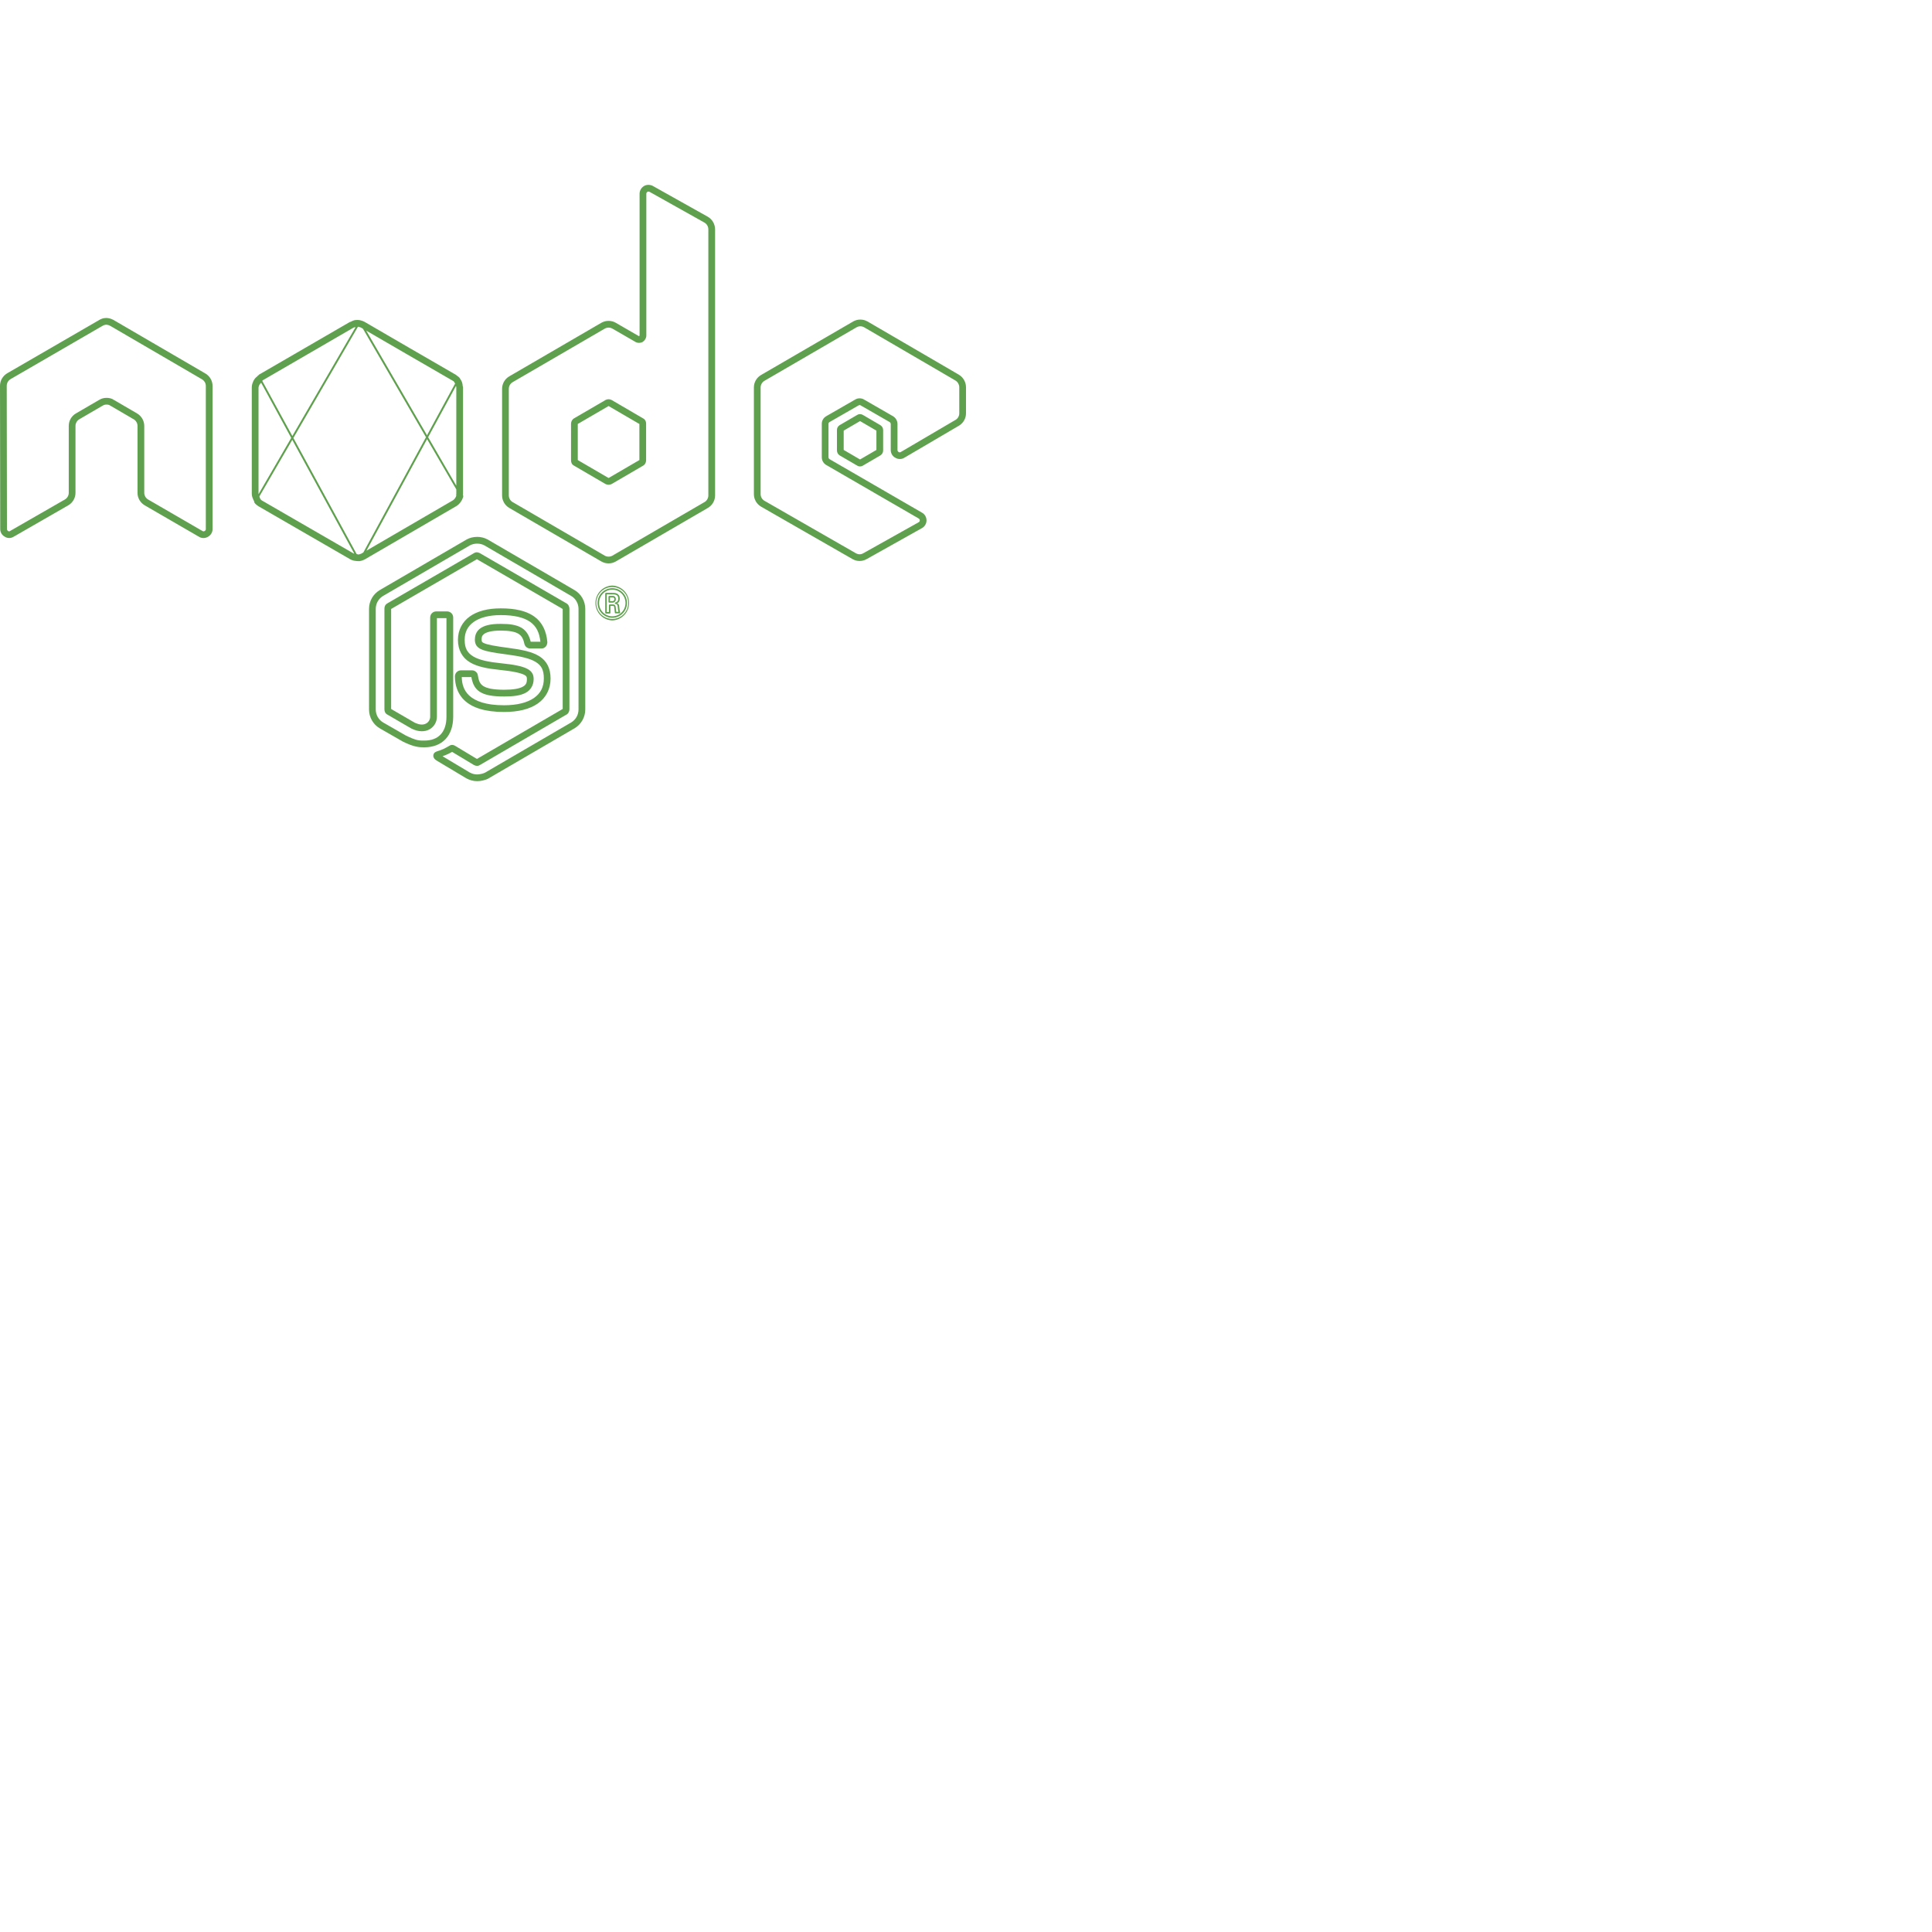
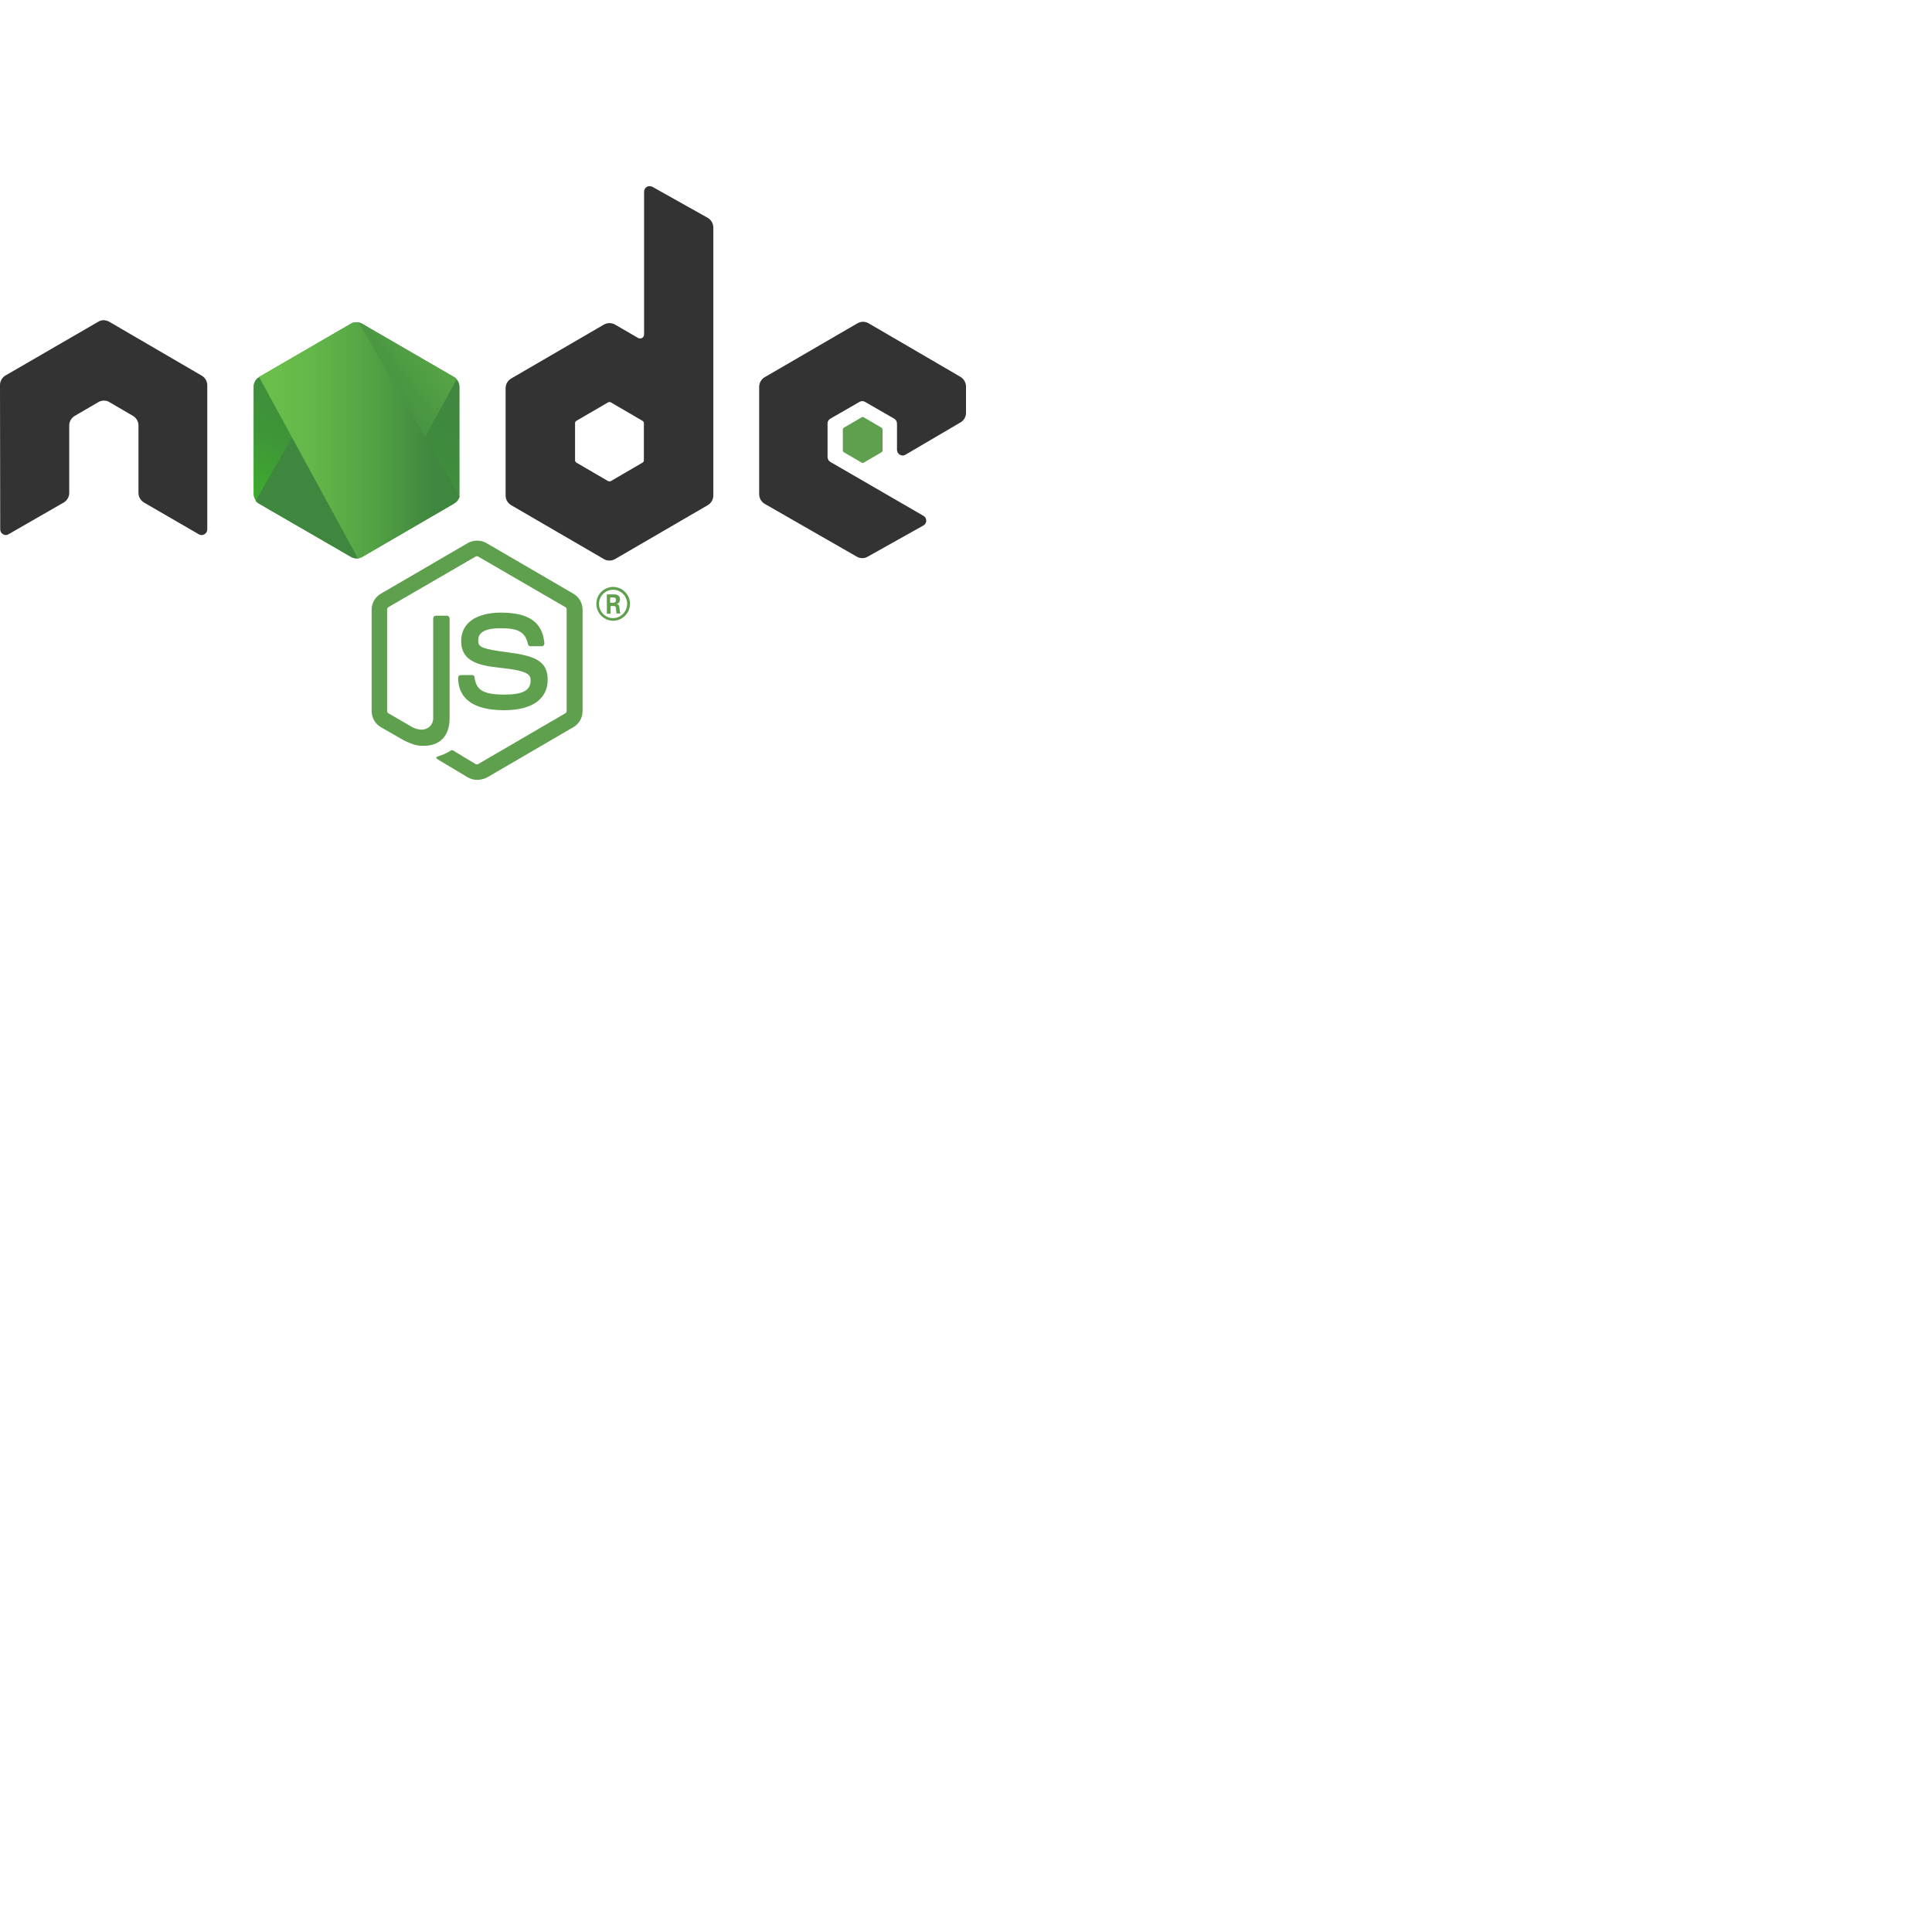
<svg xmlns="http://www.w3.org/2000/svg" viewBox="0 0 256 256" width="256" height="256">
-   <path fill="#5fa04e" d="M85.92 24.492a1.151 1.151 0 0 0-.568.147.447.447 0 0 0-.008.004c-.36.21-.587.591-.596 1.007a.447.447 0 0 0 0 .01v18.797c0 .013-.02.041-.047.068-.024.007-.05.013-.072 0l-3.033-1.754a.447.447 0 0 0 0-.001 1.927 1.927 0 0 0-1.914 0 .447.447 0 0 0-.002.001l-12.176 7.083-.002.001-.004.002a1.917 1.917 0 0 0-.97 1.653.447.447 0 0 0 0 .004v14.138c0 .682.373 1.319.97 1.66l.004.002.002.002 12.178 7.08a.447.447 0 0 0 .004.002 1.92 1.92 0 0 0 1.908 0 .447.447 0 0 0 .004-.002l12.177-7.08.002-.002c.6-.34.975-.977.975-1.662V30.404c0-.706-.376-1.352-.977-1.691l-7.27-4.074a.447.447 0 0 0-.017-.01 1.277 1.277 0 0 0-.566-.137h-.002zm-.008.893a.447.447 0 0 0 .002 0c.06 0 .12.017.172.043l7.252 4.064c.319.18.521.52.521.912v35.248c0 .355-.202.704-.521.885a.447.447 0 0 0-.006.002l-12.18 7.084a1.03 1.03 0 0 1-1.023 0l-12.182-7.084a.447.447 0 0 0-.006-.002 1.036 1.036 0 0 1-.521-.885V51.518c.003-.367.201-.705.521-.885a.447.447 0 0 0 .006-.004l12.182-7.082a1.024 1.024 0 0 1 1.021 0v-.002l3.045 1.76a.447.447 0 0 0 .01.008.993.993 0 0 0 .941 0 .447.447 0 0 0 .036-.024c.284-.19.46-.504.46-.832V25.67a.303.303 0 0 1 .149-.254.259.259 0 0 1 .121-.031zm-71.875 16.75c-.34 0-.635.117-.88.258a.447.447 0 0 0 0 .002L.972 49.45A1.93 1.93 0 0 0 0 51.137l.03 18.968c0 .412.217.802.6 1.01a1.09 1.09 0 0 0 1.183 0l-.024.016 7.24-4.162.004-.002c.6-.34.969-.978.969-1.66V56.43c0-.356.201-.703.521-.883a.447.447 0 0 0 .006-.004l3.075-1.793a.447.447 0 0 0 .013-.008.93.93 0 0 1 .508-.135c.193 0 .359.049.457.12a.447.447 0 0 0 .037.023l3.074 1.793a.447.447 0 0 0 .006.002c.318.18.522.53.522.885v8.877c0 .683.37 1.318.966 1.658l7.172 4.156c.368.233.836.226 1.207 0 .368-.208.603-.595.6-1.02V51.138c0-.684-.373-1.32-.97-1.66l-.005-.002-12.15-7.08a.447.447 0 0 0-.014-.008 2.199 2.199 0 0 0-.828-.25.447.447 0 0 0-.043-.002h-.119zm99.961.209a1.91 1.91 0 0 0-.95.254.447.447 0 0 0-.003.002l-12.182 7.078h-.002l-.004.002a1.916 1.916 0 0 0-.964 1.66v14.14c0 .684.37 1.323.97 1.663l12.096 6.937a1.87 1.87 0 0 0 1.885-.002h.002l7.316-4.098c.375-.206.606-.602.604-1.029a1.167 1.167 0 0 0-.602-1.025l-12.234-7.08h.004a.307.307 0 0 1-.155-.26v-4.418a.447.447 0 0 0 0-.002.447.447 0 0 0 0-.002.447.447 0 0 0 0-.002.266.266 0 0 1 .14-.238.447.447 0 0 0 .01-.004l3.825-2.197a.447.447 0 0 0 .016-.01.25.25 0 0 1 .27 0 .447.447 0 0 0 .015.01l3.818 2.197a.313.313 0 0 1 .154.26v3.459c0 .415.219.806.606 1.013.37.223.834.232 1.199 0l7.227-4.242a1.9 1.9 0 0 0 .94-1.666v-3.433a1.94 1.94 0 0 0-.935-1.655.447.447 0 0 0-.005-.004L114.96 42.6a.447.447 0 0 0-.004 0 1.938 1.938 0 0 0-.953-.256.447.447 0 0 0-.002 0h-.004zm-66.615.049v.002h-.002a1.743 1.743 0 0 0-.291.015 1.41 1.41 0 0 0-.565.207l-.007.006a1.797 1.797 0 0 0-.16.041L34.304 49.65a.447.447 0 0 0-.075.094l-.117.069.016.029a1.558 1.558 0 0 0-.533.607c-.019.033-.029.068-.045.102-.012.027-.024.054-.033.082a1.744 1.744 0 0 0-.155.715V65.42c0 .254.073.487.172.709.043.112.095.22.16.32l-.035.059.055.066a1.672 1.672 0 0 0 .002.002.447.447 0 0 0 .004.047c.154.194.333.341.517.453a.447.447 0 0 0 .01.004l12.156 7.025c.24.14.506.201.776.225.1.015.203.024.304.016l.008.015.088-.013.008-.002a.447.447 0 0 0 .031.015 2.36 2.36 0 0 0 .676-.213.447.447 0 0 0 .023-.013l12.125-7.057a.447.447 0 0 0 .002 0c.25-.146.448-.35.61-.578.123-.166.218-.351.279-.545.001-.004.005-.007.006-.012.005-.017.02-.03.025-.047a.447.447 0 0 0-.023-.318c.005-.053.013-.101.013-.158V51.34c0-.07-.032-.128-.044-.194a1.65 1.65 0 0 0-.362-.982l-.002-.002.01-.017-.049-.065-.004-.004a.447.447 0 0 0-.011-.02 1.35 1.35 0 0 0-.034-.027 1.033 1.033 0 0 0-.267-.218 1.35 1.35 0 0 0-.178-.145l-6.047-3.498-6.049-3.516a.447.447 0 0 0-.005-.004 1.926 1.926 0 0 0-.583-.21l-.005-.006-.016-.002a.447.447 0 0 0-.004-.004 2.26 2.26 0 0 0-.035-.004 2.26 2.26 0 0 0-.002 0c-.027-.004-.055-.004-.082-.008a1.285 1.285 0 0 0-.033-.004 2.26 2.26 0 0 0-.17-.017zm-33.346.632h.082c.17.017.335.068.485.149l12.14 7.074a.447.447 0 0 0 .004.004c.32.181.525.529.525.885v18.968a.447.447 0 0 0 0 .004.272.272 0 0 1-.142.243.447.447 0 0 0-.026.013.25.25 0 0 1-.27 0 .447.447 0 0 0-.013-.008l-7.185-4.164a.447.447 0 0 0-.004-.002 1.033 1.033 0 0 1-.52-.884V56.43c0-.683-.372-1.32-.97-1.66l-.002-.002-3.07-1.79.036.024c-.305-.219-.658-.285-.982-.285a1.83 1.83 0 0 0-.984.27l-3.055 1.779-.004.002-.004.002c-.598.34-.969.977-.969 1.66v8.877c0 .357-.2.702-.517.882a.447.447 0 0 0-.004.002l-7.244 4.164a.447.447 0 0 0-.024.016.204.204 0 0 1-.226 0 .447.447 0 0 0-.045-.027c-.056-.03-.127-.14-.127-.239l-.03-18.968a.447.447 0 0 0 0-.002.447.447 0 0 0 0-.002 1.034 1.034 0 0 1 .524-.906.447.447 0 0 0 .002-.002l12.184-7.059v.002a.957.957 0 0 1 .435-.143zm99.965.21a.447.447 0 0 0 .002 0c.179 0 .354.048.51.138l12.09 7.049c.296.18.503.534.503.889v3.439a.447.447 0 0 0 0 .006c.005.363-.184.7-.498.883a.447.447 0 0 0-.002 0l-7.24 4.25a.447.447 0 0 0-.012.007.252.252 0 0 1-.271 0 .447.447 0 0 0-.04-.023c-.054-.027-.124-.136-.124-.234v-3.471a.447.447 0 0 0 0-.002.447.447 0 0 0 0-.002.447.447 0 0 0 0-.002.447.447 0 0 0 0-.002.447.447 0 0 0 0-.002.447.447 0 0 0 0-.002 1.2 1.2 0 0 0-.598-1.01.447.447 0 0 0-.002-.001l-3.804-2.19a1.15 1.15 0 0 0-1.223 0l-3.81 2.19.01-.004a1.164 1.164 0 0 0-.604 1.033v4.418a.447.447 0 0 0 0 .008 1.2 1.2 0 0 0 .591 1.015.447.447 0 0 0 .004 0l12.243 7.086a.447.447 0 0 0 .007.006.27.27 0 0 1 .143.24.447.447 0 0 0 0 .01.27.27 0 0 1-.143.24.447.447 0 0 0-.004.002l-7.33 4.104a.447.447 0 0 0-.007.004.968.968 0 0 1-.985 0 .447.447 0 0 0-.004-.002l-12.097-6.94a.447.447 0 0 0-.004-.002 1.026 1.026 0 0 1-.518-.88V51.34c0-.36.2-.705.518-.885a.447.447 0 0 0 .006-.004l12.185-7.08c.163-.093.335-.137.508-.137zm-66.57.058c.037.004.073.007.113.014a.447.447 0 0 0 .012.01.99.99 0 0 1 .316.113l.22.129 8.35 14.373-8.297 15.27-.253.148c-.11.056-.267.1-.397.125a.447.447 0 0 0-.021-.01.956.956 0 0 1-.215-.045l-8.387-15.39 8.559-14.737zm-.317.053-8.38 14.427-3.987-7.308a.997.997 0 0 1 .006-.01l.01-.006a.447.447 0 0 0 .076-.074l11.982-6.95a.447.447 0 0 0 .016-.009.901.901 0 0 1 .277-.07zm1.412.463 5.391 3.13a.447.447 0 0 0 .002 0l6.076 3.514a.447.447 0 0 0 .027.018c.063.03.117.074.159.129l-.01-.116a.447.447 0 0 0 .02.162c.046.054.075.12.11.182l-3.72 6.848-8.055-13.867zm-13.922 6.908 3.983 7.306-4.318 7.438a1.062 1.062 0 0 1-.014-.04v-14.08a.447.447 0 0 0 0-.001.447.447 0 0 0 0-.002.447.447 0 0 0 0-.002.447.447 0 0 0 0-.002.447.447 0 0 0 0-.002.997.997 0 0 1 .35-.615zm25.817.412c.016.07.04.14.04.213v13.013l-3.733-6.427 3.693-6.8zm20.219 1.773a.87.87 0 0 0-.389.09.447.447 0 0 0-.025.016l-4.145 2.416c-.268.138-.418.446-.418.715v4.857c0 .27.092.556.422.72l4.14 2.417a.447.447 0 0 0 .03.013.878.878 0 0 0 .765 0 .447.447 0 0 0 .03-.013l4.14-2.416c.278-.14.422-.454.422-.72V56.14c0-.268-.099-.555-.422-.717l-4.138-2.416a.447.447 0 0 0-.024-.012.855.855 0 0 0-.388-.094zm0 .899 4.08 2.38v4.778l-4.08 2.38-4.084-2.38v-4.78l4.084-2.378zm33.316 1.068a.703.703 0 0 0-.39.12l-2.305 1.343a.447.447 0 0 0-.01.008.744.744 0 0 0-.354.642v2.715c0 .258.153.51.34.633a.447.447 0 0 0 .024.014l2.308 1.345a.709.709 0 0 0 .78 0l2.306-1.345a.447.447 0 0 0 .012-.008.755.755 0 0 0 .352-.64v-2.717a.748.748 0 0 0-.358-.637.447.447 0 0 0-.008-.006l-2.304-1.35a.703.703 0 0 0-.375-.109.447.447 0 0 0-.018-.008zm.004.926 2.168 1.267v2.555l-2.168 1.266-2.168-1.266V57.06l2.168-1.264zM56.59 58.182l3.873 6.666v.574c0 .055-.007.115-.018.182a.447.447 0 0 0 .018.097c-.094.242-.255.48-.47.608l-11.434 6.654 8.03-14.781zm-17.863.097 8.214 15.075a.956.956 0 0 1-.087-.02.447.447 0 0 0-.004 0l-12.157-7.023.01.003c-.067-.04-.124-.1-.182-.156a.447.447 0 0 0-.06-.125 1.062 1.062 0 0 1-.088-.26l4.354-7.494zM63.22 71.14c-.494 0-.987.116-1.42.359a.447.447 0 0 0-.006.006l-11.469 6.682a2.888 2.888 0 0 0-1.428 2.494v13.33c0 1.026.542 1.982 1.428 2.498a.447.447 0 0 0 .002.002l3.018 1.732a.447.447 0 0 0 .025.016c1.503.74 2.18.765 2.84.765 1.17 0 2.158-.372 2.83-1.091.674-.72 1.01-1.747 1.01-2.971V81.81a.447.447 0 0 0 0-.002.447.447 0 0 0 0-.002.447.447 0 0 0 0-.002.806.806 0 0 0-.781-.791.447.447 0 0 0-.01 0h-1.465a.447.447 0 0 0-.008 0 .805.805 0 0 0-.785.79.447.447 0 0 0 0 .007v13.156c0 .35-.188.703-.52.892-.33.188-.837.25-1.586-.132h-.001l-3.065-1.782V80.69l11.365-6.591L74.56 80.69v13.252l-11.366 6.621-2.855-1.72h-.002c-.18-.12-.487-.225-.781-.03l.023-.015c-.8.46-.868.49-1.639.748-.05.016-.124.04-.214.09a.566.566 0 0 0-.297.357c-.062.218.042.446.15.565.105.115.227.196.387.285l.006.004.006.004 3.81 2.279a.447.447 0 0 0 .018.01c.43.232.908.367 1.418.367.51 0 .988-.127 1.377-.29a.447.447 0 0 0 .052-.028l11.469-6.68a.447.447 0 0 0 .002 0 2.896 2.896 0 0 0 1.426-2.502V80.68c0-1.025-.543-1.98-1.428-2.494l-11.469-6.68a.447.447 0 0 0-.01-.008 2.921 2.921 0 0 0-1.42-.36h-.003zm.004.892a.447.447 0 0 0 .004 0c.345-.002.684.084.986.25l11.459 6.676c.607.353.984 1.013.984 1.723v13.33a.447.447 0 0 0 0 .002 1.996 1.996 0 0 1-.986 1.724l-11.426 6.657a2.797 2.797 0 0 1-1.021.222c-.351 0-.676-.092-.993-.263h-.002l-3.59-2.15a7.32 7.32 0 0 0 1.27-.575l2.88 1.734a.447.447 0 0 0 .032.018c.25.125.516.16.795-.027l11.42-6.653c.28-.14.416-.454.416-.719V80.65c0-.265-.146-.577-.416-.716l-11.443-6.635a.447.447 0 0 0-.026-.016c-.25-.125-.516-.158-.795.028l-11.441 6.634.023-.011c-.325.166-.416.452-.416.716v13.332c0 .264.084.551.418.72l3.11 1.808a.447.447 0 0 0 .02.011c.944.483 1.816.47 2.439.116s.967-1.01.967-1.672V81.906h1.265v13.057c0 1.06-.283 1.84-.767 2.357-.484.517-1.193.81-2.178.81-.66 0-1.021.024-2.443-.677h-.004l-2.99-1.719h-.003a2.002 2.002 0 0 1-.984-1.724V80.68c0-.71.374-1.365.986-1.723l11.463-6.678c.285-.16.635-.248.987-.248zm17.904 5.557a2.312 2.312 0 0 0 0 4.621 2.312 2.312 0 0 0 0-4.621zm0 .197a2.114 2.114 0 1 1 0 4.229 2.114 2.114 0 0 1 0-4.229zm.002.15a1.96 1.96 0 0 0-1.95 1.964 1.96 1.96 0 0 0 1.95 1.963c1.078 0 1.95-.879 1.95-1.963a1.958 1.958 0 0 0-1.95-1.964zm0 .198c.968 0 1.752.79 1.752 1.767 0 .977-.784 1.764-1.752 1.764a1.756 1.756 0 0 1-1.75-1.764c0-.978.782-1.767 1.75-1.767zm-.836.422a.1.1 0 0 0-.1.1V81.2a.1.1 0 0 0 .1.1h.49a.1.1 0 0 0 .1-.1v-.91h.334c.075 0 .105.013.119.025.014.01.029.036.04.096v.002l.003.03.01.08.029.24c.022.177.043.377.043.41a.1.1 0 0 0 .098.1h.515a.1.1 0 0 0 .09-.145 1.413 1.413 0 0 1-.059-.27c-.017-.12-.031-.255-.046-.359-.014-.16-.024-.308-.092-.436-.036-.067-.14-.084-.215-.124.06-.028.112-.034.17-.088.114-.105.195-.277.195-.528 0-.362-.175-.579-.383-.674-.207-.096-.437-.091-.58-.091l-.861-.002zm.1.199.761.002c.143 0 .345.001.498.072.153.07.268.19.268.494 0 .21-.06.312-.135.381a.693.693 0 0 1-.258.133.1.1 0 0 0 .024.191c.15.012.201.054.24.13.04.073.057.199.07.357a.1.1 0 0 0 0 .006c.014.098.03.237.047.367.01.073.03.124.045.185h-.305a7.212 7.212 0 0 0-.033-.336l-.03-.238a12.337 12.337 0 0 1-.009-.08c0-.01-.003-.02-.004-.025a.1.1 0 0 0-.002-.022.347.347 0 0 0-.107-.209c-.065-.054-.15-.07-.246-.07h-.434a.1.1 0 0 0-.1.097v.91h-.292l.002-2.345zm.332.207a.1.1 0 0 0-.098.1v.693a.1.1 0 0 0 .098.1h.402a.466.466 0 0 0 .385-.17.459.459 0 0 0 .088-.278c0-.195-.076-.327-.182-.388s-.22-.057-.291-.057h-.402zm.1.197h.302c.073 0 .147.006.191.031.045.027.084.066.084.217a.282.282 0 0 1-.049.158c-.036.05-.091.09-.226.09h-.303v-.496zM66.358 80.61c-1.7 0-3.1.355-4.103 1.07-1.003.715-1.576 1.812-1.576 3.108 0 1.374.597 2.379 1.586 2.97.99.594 2.315.838 3.904 1 1.862.186 2.846.431 3.277.651.215.111.285.196.32.266.037.069.051.156.051.316 0 .531-.139.783-.582 1.02-.443.237-1.249.385-2.422.385-1.486 0-2.33-.2-2.779-.495-.446-.295-.607-.695-.715-1.41l.004.067c0-.416-.392-.735-.76-.735H61.07a.447.447 0 0 0-.004 0 .8.8 0 0 0-.787.793c0 1.062.29 2.28 1.287 3.205.997.926 2.64 1.52 5.223 1.52 1.87 0 3.388-.365 4.47-1.12 1.085-.753 1.694-1.923 1.694-3.318 0-1.343-.513-2.339-1.484-2.945-.971-.605-2.322-.877-4.106-1.111-1.774-.23-2.753-.425-3.19-.61-.218-.092-.279-.16-.308-.209-.029-.047-.05-.124-.05-.3 0-.28.03-.493.316-.715.286-.222.928-.457 2.197-.457 1.146 0 1.882.14 2.324.398.442.26.674.634.832 1.361a.447.447 0 0 0 .002.008c.08.342.382.59.733.604a.447.447 0 0 0 .017 0h1.524c.28 0 .436-.133.547-.242a.447.447 0 0 0 .05-.063.92.92 0 0 0 .166-.51.447.447 0 0 0 0-.045c-.122-1.478-.7-2.647-1.753-3.392-1.054-.744-2.52-1.065-4.41-1.065zm0 .893c1.788 0 3.066.315 3.895.9.8.567 1.225 1.404 1.35 2.631h-1.282c-.196-.814-.567-1.467-1.218-1.85-.68-.397-1.565-.52-2.776-.52-1.373 0-2.212.23-2.744.642-.533.413-.66 1.007-.66 1.422 0 .243.026.512.178.763.152.252.404.434.724.569.64.27 1.63.44 3.422.671 1.748.23 3 .52 3.746.987.746.465 1.067 1.042 1.067 2.185 0 1.15-.439 1.978-1.309 2.584-.871.605-2.213.963-3.963.963-2.447 0-3.835-.563-4.613-1.285-.75-.696-.973-1.576-.99-2.45h1.277c.13.779.406 1.486 1.08 1.93.703.465 1.711.643 3.271.643 1.241 0 2.164-.125 2.842-.488.68-.363 1.055-1.04 1.055-1.809 0-.217-.02-.477-.154-.734-.135-.257-.376-.476-.703-.643-.654-.336-1.694-.554-3.596-.744-1.543-.157-2.762-.417-3.533-.879-.772-.462-1.153-1.06-1.153-2.203 0-1.047.407-1.815 1.201-2.38.794-.566 2.01-.905 3.586-.905z" />
+   <path fill="#5fa04e" d="M114.313 55.254a.26.26 0 0 0-.145.044l-2.346 1.37a.3.3 0 0 0-.142.26v2.74c0 .116.055.204.142.262l2.346 1.368a.262.262 0 0 0 .29 0l2.342-1.368a.308.308 0 0 0 .145-.263V56.93a.303.303 0 0 0-.145-.26l-2.343-1.371a.26.26 0 0 0-.144-.044zM63.22 71.638c-.427 0-.852.104-1.214.308l-11.549 6.727a2.457 2.457 0 0 0-1.214 2.124V94.22c0 .874.462 1.69 1.214 2.128l3.04 1.746c1.476.728 1.997.726 2.662.726 2.17 0 3.415-1.339 3.415-3.64V81.935a.356.356 0 0 0-.348-.351h-1.474a.356.356 0 0 0-.35.351v13.248c0 1.019-1.069 2.04-2.776 1.167l-3.155-1.835c-.116-.058-.175-.206-.175-.322V80.767c0-.116.059-.26.175-.319l11.545-6.697c.087-.058.233-.058.349 0l11.548 6.697c.115.059.172.174.172.32v13.424c0 .145-.057.264-.172.322l-11.548 6.727c-.087.058-.233.058-.349 0l-2.951-1.779c-.087-.058-.203-.087-.29-.029-.81.466-.952.527-1.734.789-.174.058-.463.173.115.493l3.85 2.302c.376.203.78.319 1.214.319.434 0 .867-.115 1.214-.26l11.549-6.727a2.463 2.463 0 0 0 1.214-2.128V80.797c0-.874-.462-1.687-1.214-2.124l-11.549-6.727a2.488 2.488 0 0 0-1.214-.308Zm18.03 6.13a2.236 2.236 0 0 0-2.227 2.243 2.236 2.236 0 0 0 2.227 2.242c1.217 0 2.228-1.019 2.228-2.242a2.254 2.254 0 0 0-2.228-2.242zm-.03.379a1.86 1.86 0 0 1 1.883 1.864c0 1.02-.84 1.894-1.882 1.894-1.012 0-1.852-.846-1.852-1.894s.869-1.864 1.852-1.864zm-.809.611v2.562h.494v-1.016h.434c.174 0 .231.058.26.203 0 .03.086.67.086.786h.52c-.058-.116-.087-.466-.116-.67-.028-.32-.056-.553-.404-.582.174-.059.463-.146.463-.612 0-.67-.58-.67-.868-.67zm.435.408h.404c.146 0 .376 0 .376.349 0 .116-.056.351-.376.351h-.405zm-14.47 2.01c-3.3 0-5.268 1.398-5.268 3.757 0 2.534 1.968 3.23 5.123 3.551 3.79.379 4.08.933 4.08 1.69 0 1.31-1.044 1.864-3.475 1.864-3.068 0-3.733-.758-3.965-2.301 0-.175-.142-.29-.316-.29H61.05a.35.35 0 0 0-.346.349c0 1.98 1.041 4.31 6.107 4.31 3.645 0 5.758-1.458 5.758-4.02 0-2.505-1.68-3.174-5.238-3.64-3.59-.466-3.965-.728-3.965-1.572 0-.699.318-1.63 2.98-1.63 2.373 0 3.269.525 3.617 2.126a.34.34 0 0 0 .319.26h1.533c.088 0 .175-.057.234-.115a.476.476 0 0 0 .085-.263c-.231-2.795-2.053-4.077-5.758-4.077z" />
+   <path fill="#333" d="M86.072 24.664a.71.71 0 0 0-.352.089.755.755 0 0 0-.375.638V44.32c0 .174-.09.35-.263.466a.549.549 0 0 1-.52 0l-3.066-1.775a1.486 1.486 0 0 0-1.478 0L67.75 50.146a1.48 1.48 0 0 0-.753 1.279v14.24c0 .524.29 1.02.753 1.282l12.27 7.135a1.486 1.486 0 0 0 1.477 0l12.269-7.135c.463-.262.753-.758.753-1.282V30.168c0-.553-.29-1.05-.753-1.311l-7.32-4.104a.836.836 0 0 0-.373-.089zM13.687 42.43c-.231 0-.462.084-.664.2L.753 49.739A1.493 1.493 0 0 0 0 51.047l.03 19.102c0 .263.143.525.375.642a.656.656 0 0 0 .724 0l7.294-4.193c.463-.262.75-.758.75-1.282v-8.94c0-.524.29-1.02.754-1.282l3.096-1.805c.231-.146.493-.204.753-.204s.521.058.724.204l3.096 1.805c.463.262.753.758.753 1.282v8.94c0 .524.288 1.02.75 1.282l7.236 4.193a.704.704 0 0 0 .753 0 .724.724 0 0 0 .376-.642V51.047c0-.524-.29-1.02-.754-1.283L14.47 42.63a1.763 1.763 0 0 0-.664-.201Zm100.667.21c-.253 0-.504.066-.736.198l-12.272 7.131c-.463.262-.75.758-.75 1.283v14.24c0 .524.287 1.02.75 1.282l12.184 6.987a1.43 1.43 0 0 0 1.447 0l7.38-4.133a.724.724 0 0 0 .375-.642.724.724 0 0 0-.375-.64L110.03 61.21a.76.76 0 0 1-.375-.641v-4.456a.72.72 0 0 1 .375-.64l3.85-2.214a.705.705 0 0 1 .753 0l3.846 2.213a.762.762 0 0 1 .378.641v3.495c0 .263.144.525.375.641a.704.704 0 0 0 .754 0l7.291-4.28a1.46 1.46 0 0 0 .724-1.283v-3.465c0-.524-.29-1.017-.724-1.28l-12.184-7.104a1.499 1.499 0 0 0-.738-.198zM80.757 53.274c.065 0 .131.015.19.045l4.194 2.446c.116.058.175.202.175.319v4.892c0 .146-.059.264-.175.322l-4.195 2.446a.431.431 0 0 1-.378 0l-4.195-2.446c-.116-.058-.175-.205-.175-.322v-4.892c0-.146.06-.261.175-.32l4.195-2.445a.425.425 0 0 1 .19-.045z" />
+   <path fill="url(#a)" d="M47.982 42.893a1.484 1.484 0 0 0-1.476 0L34.322 49.97a1.456 1.456 0 0 0-.724 1.281v14.181c0 .525.29 1.02.724 1.282l12.184 7.076a1.484 1.484 0 0 0 1.476 0l12.183-7.076c.463-.262.724-.757.724-1.282V51.251c0-.524-.29-1.02-.724-1.281z" />
+   <path fill="url(#b)" d="m60.194 49.97-12.241-7.077a1.996 1.996 0 0 0-.376-.145L33.859 66.364c.116.146.26.262.405.35l12.242 7.076c.347.204.752.262 1.128.145l12.879-23.703a.905.905 0 0 0-.319-.262z" />
+   <path fill="url(#c)" d="M60.194 66.713c.348-.204.608-.553.724-.932l-13.4-23.063c-.346-.058-.723-.029-1.041.175L34.322 49.94l13.11 24.053c.173-.029.376-.087.55-.175z" />
+   <defs>
+     <linearGradient id="a" x1="34.513" x2="27.157" y1="15.535" y2="30.448" gradientTransform="translate(0 24.664) scale(1.51263)" gradientUnits="userSpaceOnUse">
+       <stop stop-color="#3F873F" />
+       <stop offset=".33" stop-color="#3F8B3D" />
+       <stop offset=".637" stop-color="#3E9638" />
+       <stop offset=".934" stop-color="#3DA92E" />
+       <stop offset="1" stop-color="#3DAE2B" />
+     </linearGradient>
+     <linearGradient id="b" x1="30.009" x2="50.533" y1="23.359" y2="8.288" gradientTransform="translate(0 24.664) scale(1.51263)" gradientUnits="userSpaceOnUse">
+       <stop offset=".138" stop-color="#3F873F" />
+       <stop offset=".402" stop-color="#52A044" />
+       <stop offset=".713" stop-color="#64B749" />
+       <stop offset=".908" stop-color="#6ABF4B" />
+     </linearGradient>
+     <linearGradient id="c" x1="21.917" x2="40.555" y1="22.261" y2="22.261" gradientTransform="translate(0 24.664) scale(1.51263)" gradientUnits="userSpaceOnUse">
+       <stop offset=".092" stop-color="#6ABF4B" />
+       <stop offset=".287" stop-color="#64B749" />
+       <stop offset=".598" stop-color="#52A044" />
+       <stop offset=".862" stop-color="#3F873F" />
+     </linearGradient>
+   </defs>
</svg>
